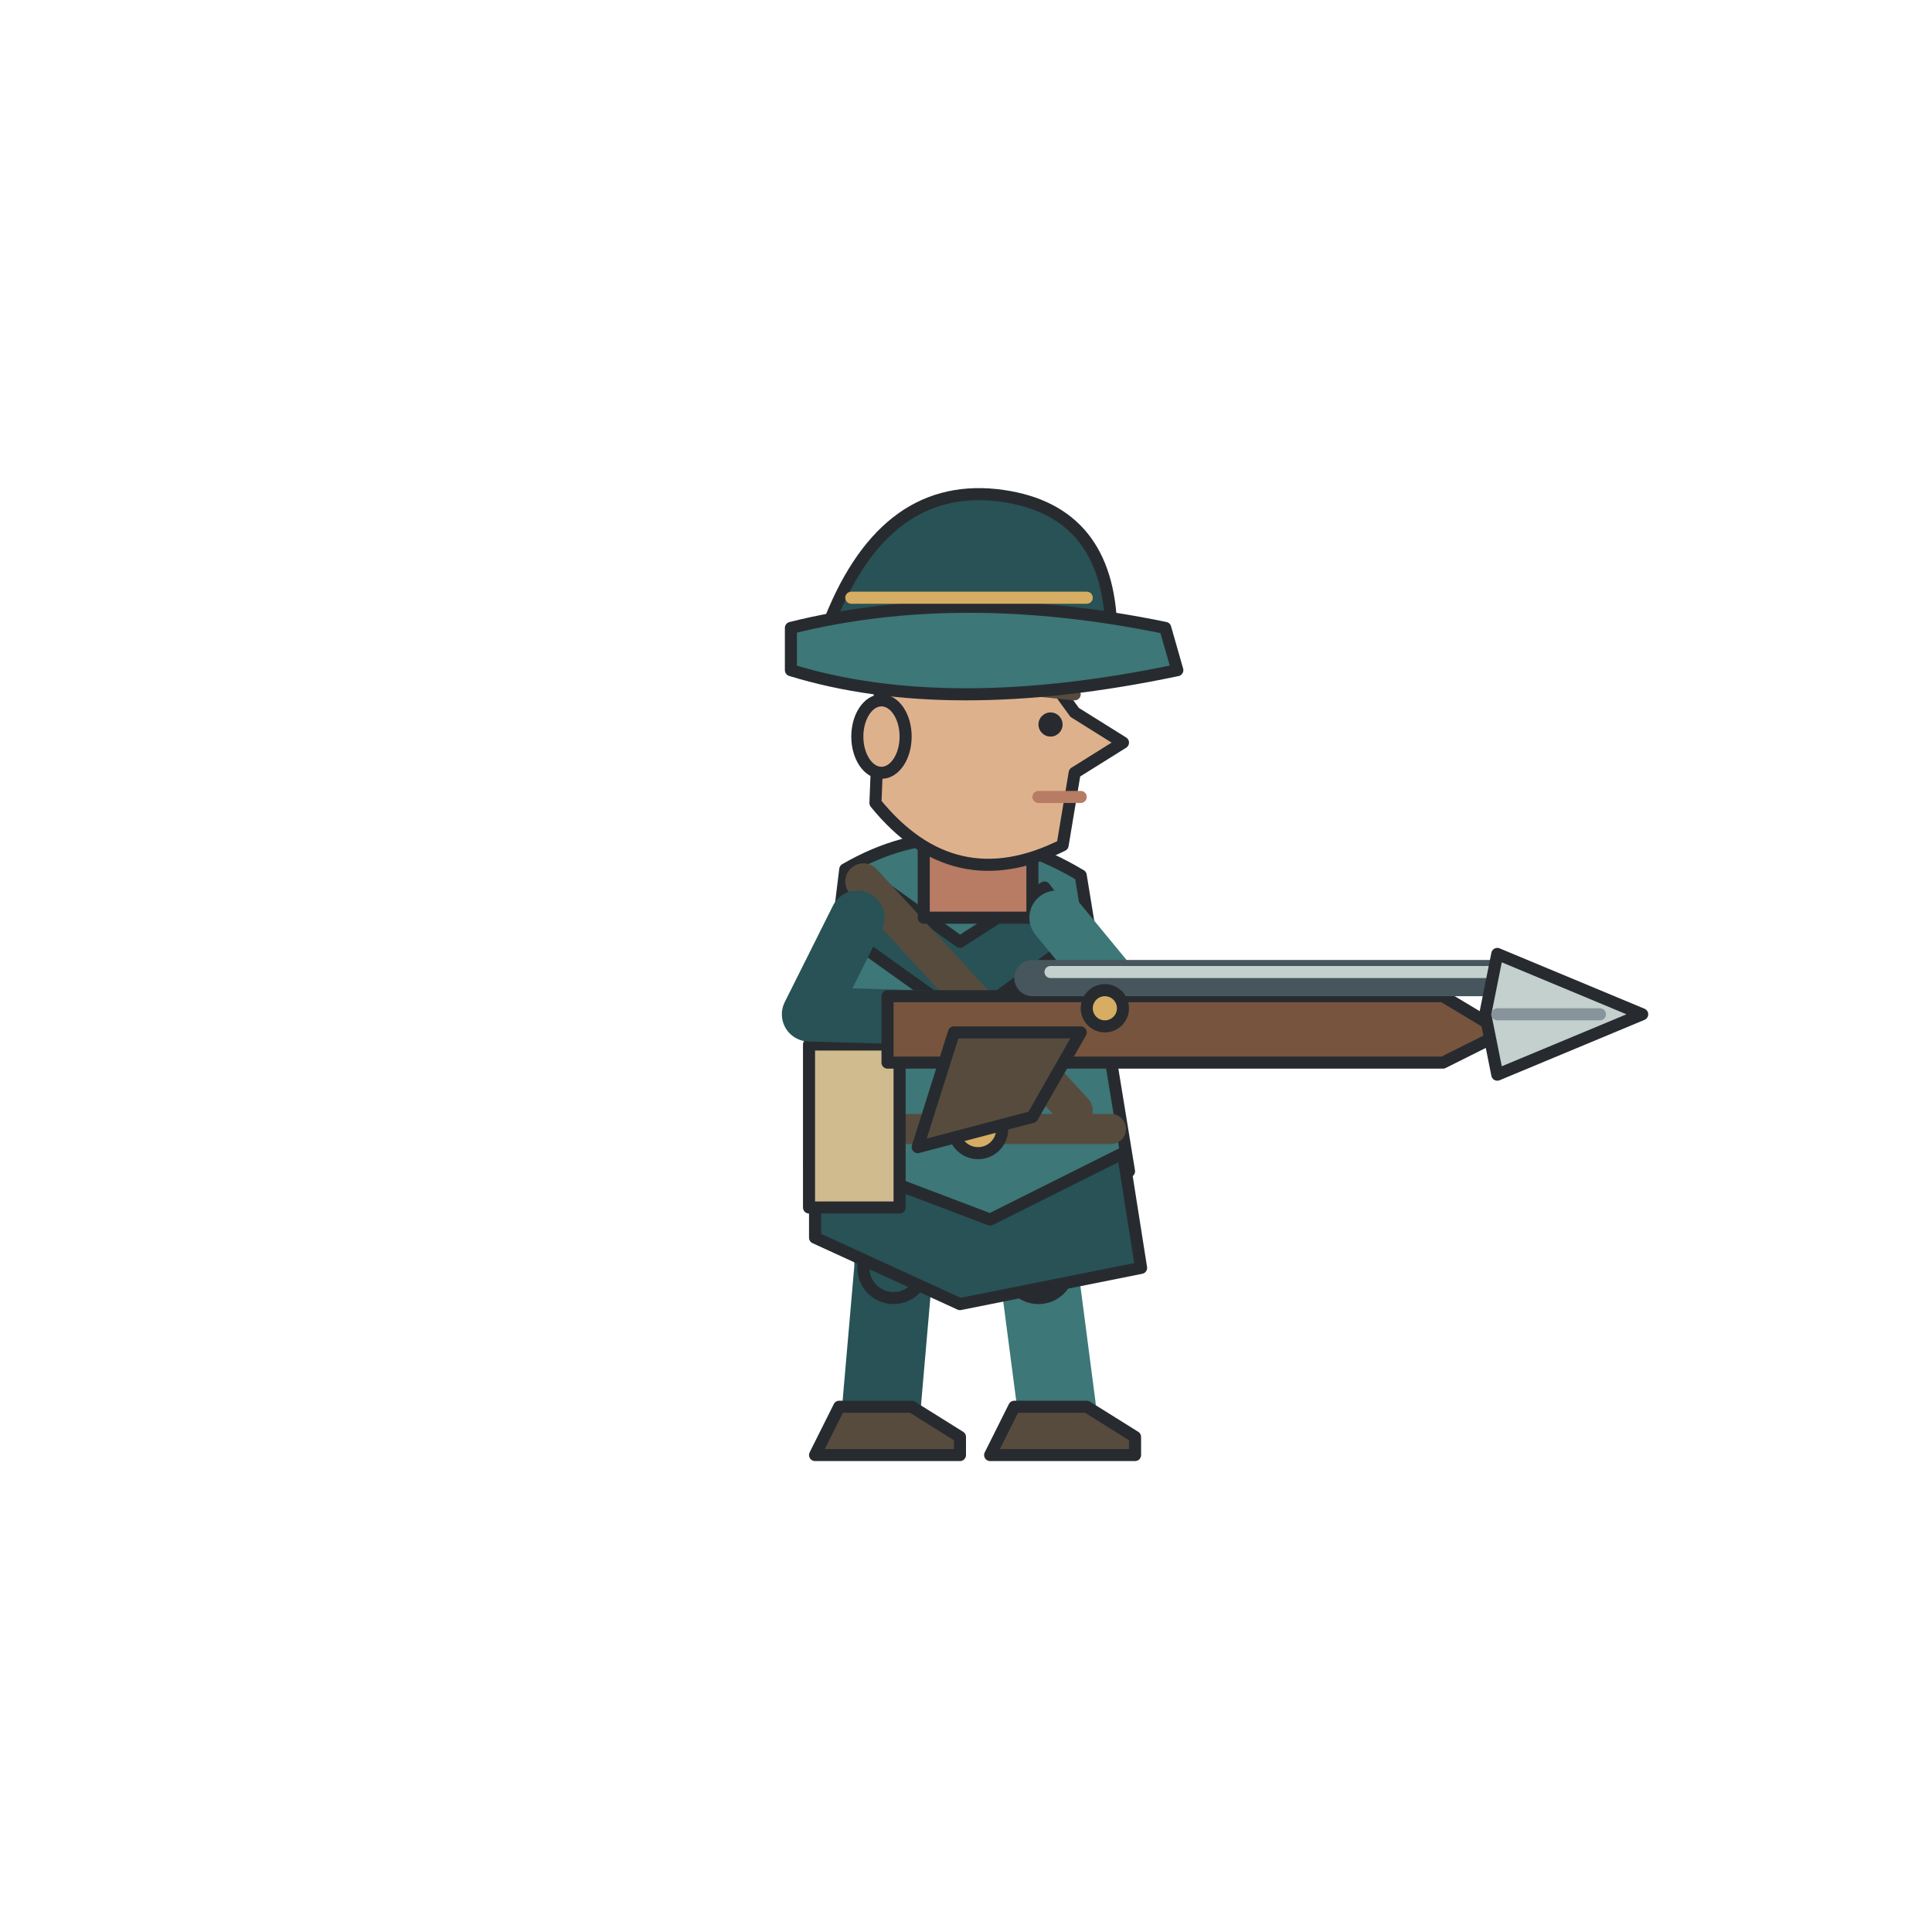
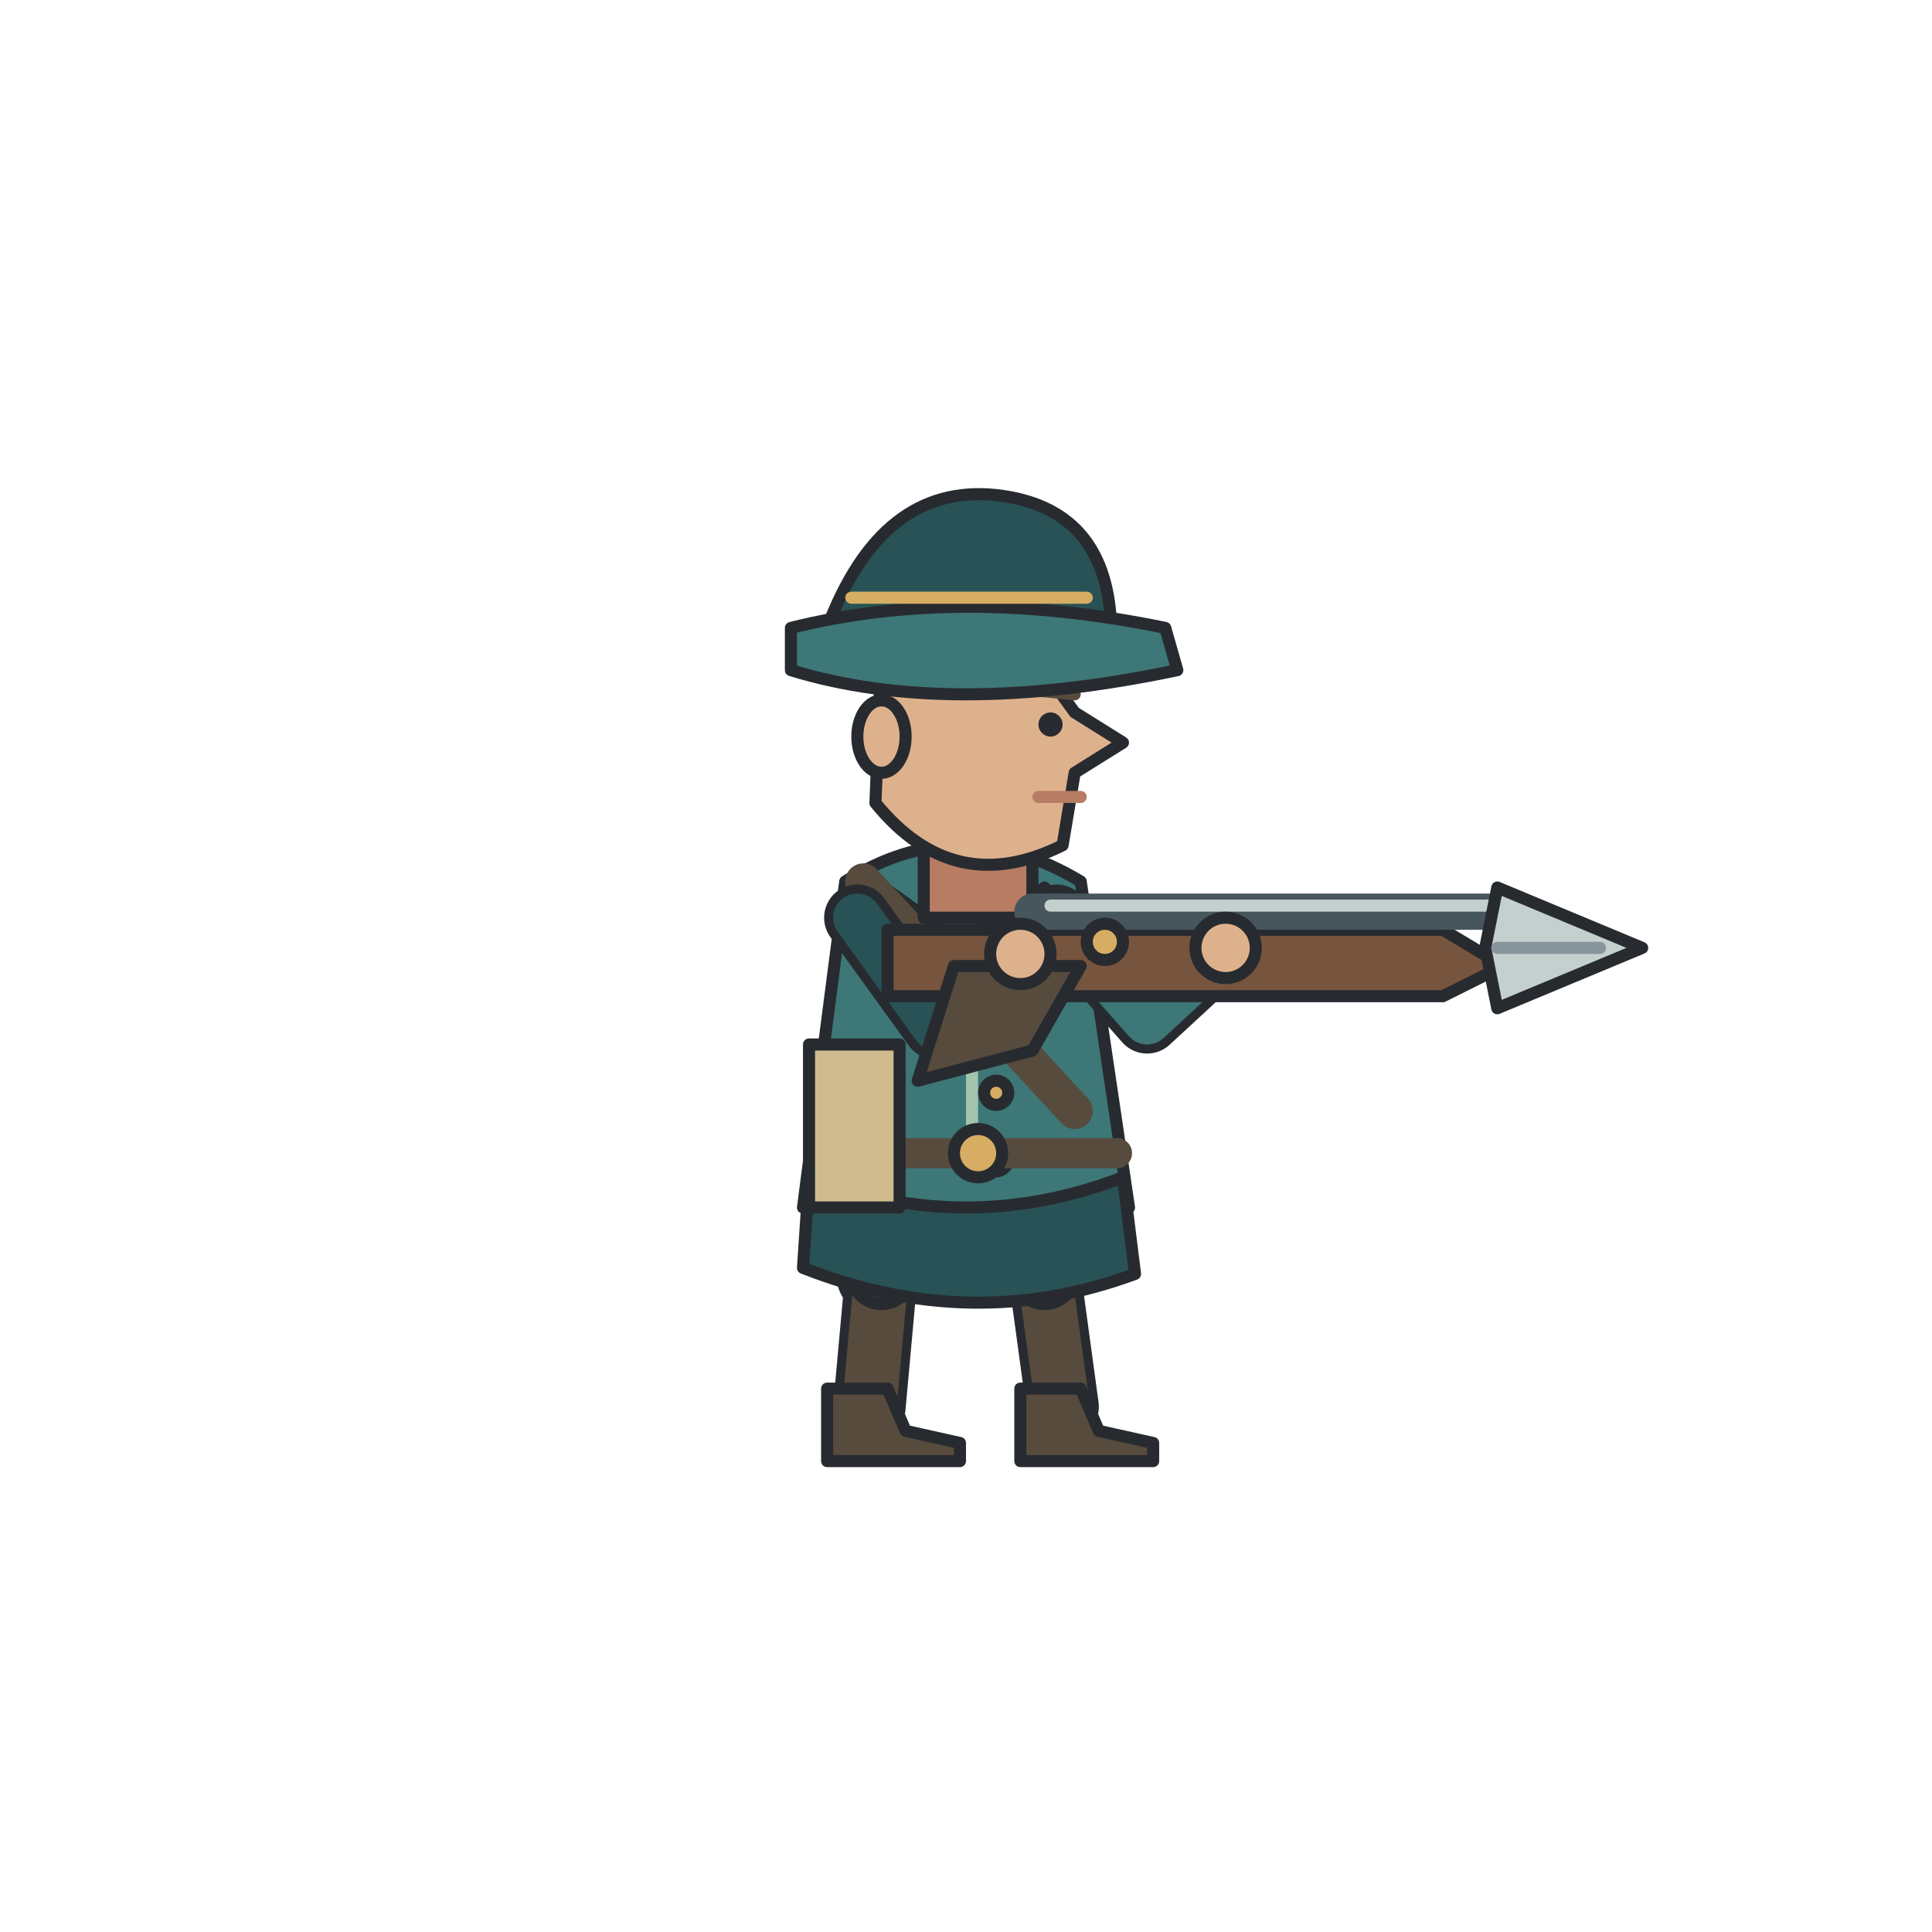
<svg xmlns="http://www.w3.org/2000/svg" width="192" height="192" viewBox="-64 0 320 192">
-   <g transform="scale(1)">
-     <path d="M84 123L84 146 82 169" fill="none" stroke="#285255" stroke-width="13" stroke-linejoin="round" stroke-linecap="round" />
-     <circle cx="84" cy="146" r="5" fill="#285255" stroke="#272b30" stroke-width="2" />
-     <path d="M75 169h12l8 5v3h-24z" fill="#574b3e" stroke="#272b30" stroke-width="2" stroke-linejoin="round" stroke-linecap="round" />
-     <path d="M108 123L108 146 111 169" fill="none" stroke="#3d7777" stroke-width="13" stroke-linejoin="round" stroke-linecap="round" />
-     <circle cx="108" cy="146" r="5" fill="#3d7777" stroke="#272b30" stroke-width="2" />
-     <path d="M104 169h12l8 5v3h-24z" fill="#574b3e" stroke="#272b30" stroke-width="2" stroke-linejoin="round" stroke-linecap="round" />
+   <path d="M87 124L82 147" fill="none" stroke="#272b30" stroke-width="15" stroke-linejoin="round" stroke-linecap="round" />
+   <path d="M87 124L82 147" fill="none" stroke="#285255" stroke-width="12" stroke-linejoin="round" stroke-linecap="round" />
+   <path d="M82 147L80 169" fill="none" stroke="#272b30" stroke-width="12" stroke-linejoin="round" stroke-linecap="round" />
+   <path d="M82 147L80 169" fill="none" stroke="#574b3e" stroke-width="9" stroke-linejoin="round" stroke-linecap="round" />
+   <circle cx="82" cy="147" r="5" fill="#285255" stroke="#272b30" stroke-width="2" />
+   <g transform="translate(80 176) rotate(0 0 0)">
+     <path d="M-7-10h10l3 7 9 2v3H-7z" fill="#574b3e" stroke="#272b30" stroke-width="2" stroke-linejoin="round" stroke-linecap="round" />
+   </g>
+   <path d="M104 124L109 147" fill="none" stroke="#272b30" stroke-width="15" stroke-linejoin="round" stroke-linecap="round" />
+   <path d="M104 124L109 147" fill="none" stroke="#3d7777" stroke-width="12" stroke-linejoin="round" stroke-linecap="round" />
+   <path d="M109 147L112 169" fill="none" stroke="#272b30" stroke-width="12" stroke-linejoin="round" stroke-linecap="round" />
+   <path d="M109 147L112 169" fill="none" stroke="#574b3e" stroke-width="9" stroke-linejoin="round" stroke-linecap="round" />
+   <circle cx="109" cy="147" r="5" fill="#3d7777" stroke="#272b30" stroke-width="2" />
+   <g transform="translate(112 176) rotate(0 0 0)">
+     <path d="M-7-10h10l3 7 9 2v3H-7z" fill="#574b3e" stroke="#272b30" stroke-width="2" stroke-linejoin="round" stroke-linecap="round" />
  </g>
  <g transform="translate(0 0)">
-     <path d="M76 80q19-11 39 1l8 49-23 15-30-16z" fill="#3d7777" stroke="#272b30" stroke-width="2" stroke-linejoin="round" stroke-linecap="round" />
-     <path d="M71 127l29 11 22-11 3 19-30 6-24-11z" fill="#285255" stroke="#272b30" stroke-width="2" stroke-linejoin="round" stroke-linecap="round" />
+     <path d="M76 82q19-12 39 0l8 54q-22 11-54 0z" fill="#3d7777" stroke="#272b30" stroke-width="2" stroke-linejoin="round" stroke-linecap="round" />
+     <path d="M70 131q26 10 52 0l2 16q-27 10-55-1z" fill="#285255" stroke="#272b30" stroke-width="2" stroke-linejoin="round" stroke-linecap="round" />
    <path d="M81 82l14 10 14-9 6 8-19 14-21-15z" fill="#285255" stroke="#272b30" stroke-width="2" stroke-linejoin="round" stroke-linecap="round" />
-     <path d="M77 123h43" fill="none" stroke="#574b3e" stroke-width="5" stroke-linejoin="round" stroke-linecap="round" />
-     <circle cx="98" cy="123" r="4" fill="#d6ad62" stroke="#272b30" stroke-width="2" />
+     <path d="M97 102v28" fill="none" stroke="#a2c5ad" stroke-width="2" stroke-linejoin="round" stroke-linecap="round" />
+     <circle cx="101" cy="106" r="2" fill="#d6ad62" stroke="#272b30" stroke-width="2" />
+     <circle cx="101" cy="117" r="2" fill="#d6ad62" stroke="#272b30" stroke-width="2" />
+     <circle cx="101" cy="128" r="2" fill="#d6ad62" stroke="#272b30" stroke-width="2" />
+     <path d="M73 127h48" fill="none" stroke="#574b3e" stroke-width="5" stroke-linejoin="round" stroke-linecap="round" />
+     <circle cx="98" cy="127" r="4" fill="#d6ad62" stroke="#272b30" stroke-width="2" />
    <path d="M79 82l35 38" fill="none" stroke="#574b3e" stroke-width="6" stroke-linejoin="round" stroke-linecap="round" />
    <path d="M70 109h15v27H70z" fill="#cfbb8e" stroke="#272b30" stroke-width="2" stroke-linejoin="round" stroke-linecap="round" />
  </g>
  <g transform="translate(0 0)">
    <path d="M89 72h18v16H89z" fill="#b77c63" stroke="#272b30" stroke-width="2" stroke-linejoin="round" stroke-linecap="round" />
    <path d="M82 44q11-8 24-1l8 11 8 5-8 5-2 12q-18 9-31-7z" fill="#deb18d" stroke="#272b30" stroke-width="2" stroke-linejoin="round" stroke-linecap="round" />
    <ellipse cx="82" cy="58" rx="4" ry="6" fill="#deb18d" stroke="#272b30" stroke-width="2" />
    <path d="M104 50l10 1" fill="none" stroke="#574b3e" stroke-width="2" stroke-linejoin="round" stroke-linecap="round" />
    <ellipse cx="110" cy="56" rx="2" ry="2" fill="#272b30" stroke="none" stroke-width="2" />
    <path d="M108 68h7" fill="none" stroke="#b77c63" stroke-width="2" stroke-linejoin="round" stroke-linecap="round" />
    <path d="M73 40q9-24 28-22 18 2 19 21z" fill="#285255" stroke="#272b30" stroke-width="2" stroke-linejoin="round" stroke-linecap="round" />
    <path d="M67 40q28-7 62 0l2 7q-38 8-64 0z" fill="#3d7777" stroke="#272b30" stroke-width="2" stroke-linejoin="round" stroke-linecap="round" />
    <path d="M77 35h39" fill="none" stroke="#d6ad62" stroke-width="2" stroke-linejoin="round" stroke-linecap="round" />
  </g>
-   <path d="M78 88L70 104 105 105" fill="none" stroke="#285255" stroke-width="9" stroke-linejoin="round" stroke-linecap="round" />
-   <path d="M111 88L125 105 139 104" fill="none" stroke="#3d7777" stroke-width="9" stroke-linejoin="round" stroke-linecap="round" />
-   <circle cx="105" cy="105" r="5" fill="#deb18d" stroke="#272b30" stroke-width="2" />
-   <circle cx="139" cy="104" r="5" fill="#deb18d" stroke="#272b30" stroke-width="2" />
+   <path d="M78 88L91 106 105 94" fill="none" stroke="#272b30" stroke-width="11" stroke-linejoin="round" stroke-linecap="round" />
+   <path d="M78 88L91 106 105 94" fill="none" stroke="#285255" stroke-width="8" stroke-linejoin="round" stroke-linecap="round" />
+   <path d="M111 88L126 105 139 93" fill="none" stroke="#272b30" stroke-width="11" stroke-linejoin="round" stroke-linecap="round" />
+   <path d="M111 88L126 105 139 93" fill="none" stroke="#3d7777" stroke-width="8" stroke-linejoin="round" stroke-linecap="round" />
  <g transform="translate(0 0)">
-     <path d="M83 101h92l10 6-10 5H83z" fill="#77543d" stroke="#272b30" stroke-width="2" stroke-linejoin="round" stroke-linecap="round" />
-     <path d="M107 98h76" fill="none" stroke="#46565c" stroke-width="6" stroke-linejoin="round" stroke-linecap="round" />
-     <path d="M110 97h74" fill="none" stroke="#c4d0cd" stroke-width="2" stroke-linejoin="round" stroke-linecap="round" />
-     <path d="M94 107l-6 19 19-5 8-14z" fill="#574b3e" stroke="#272b30" stroke-width="2" stroke-linejoin="round" stroke-linecap="round" />
-     <circle cx="119" cy="103" r="3" fill="#d6ad62" stroke="#272b30" stroke-width="2" />
-     <path d="M184 94l24 10-24 10-2-10z" fill="#c4d0cd" stroke="#272b30" stroke-width="2" stroke-linejoin="round" stroke-linecap="round" />
-     <path d="M184 104h17" fill="none" stroke="#87949b" stroke-width="2" stroke-linejoin="round" stroke-linecap="round" />
+     <path d="M83 90h92l10 6-10 5H83z" fill="#77543d" stroke="#272b30" stroke-width="2" stroke-linejoin="round" stroke-linecap="round" />
+     <path d="M107 87h76" fill="none" stroke="#46565c" stroke-width="6" stroke-linejoin="round" stroke-linecap="round" />
+     <path d="M110 86h74" fill="none" stroke="#c4d0cd" stroke-width="2" stroke-linejoin="round" stroke-linecap="round" />
+     <path d="M94 96l-6 19 19-5 8-14z" fill="#574b3e" stroke="#272b30" stroke-width="2" stroke-linejoin="round" stroke-linecap="round" />
+     <circle cx="119" cy="92" r="3" fill="#d6ad62" stroke="#272b30" stroke-width="2" />
+     <path d="M184 83l24 10-24 10-2-10z" fill="#c4d0cd" stroke="#272b30" stroke-width="2" stroke-linejoin="round" stroke-linecap="round" />
+     <path d="M184 93h17" fill="none" stroke="#87949b" stroke-width="2" stroke-linejoin="round" stroke-linecap="round" />
  </g>
+   <circle cx="105" cy="94" r="5" fill="#deb18d" stroke="#272b30" stroke-width="2" />
+   <circle cx="139" cy="93" r="5" fill="#deb18d" stroke="#272b30" stroke-width="2" />
</svg>
